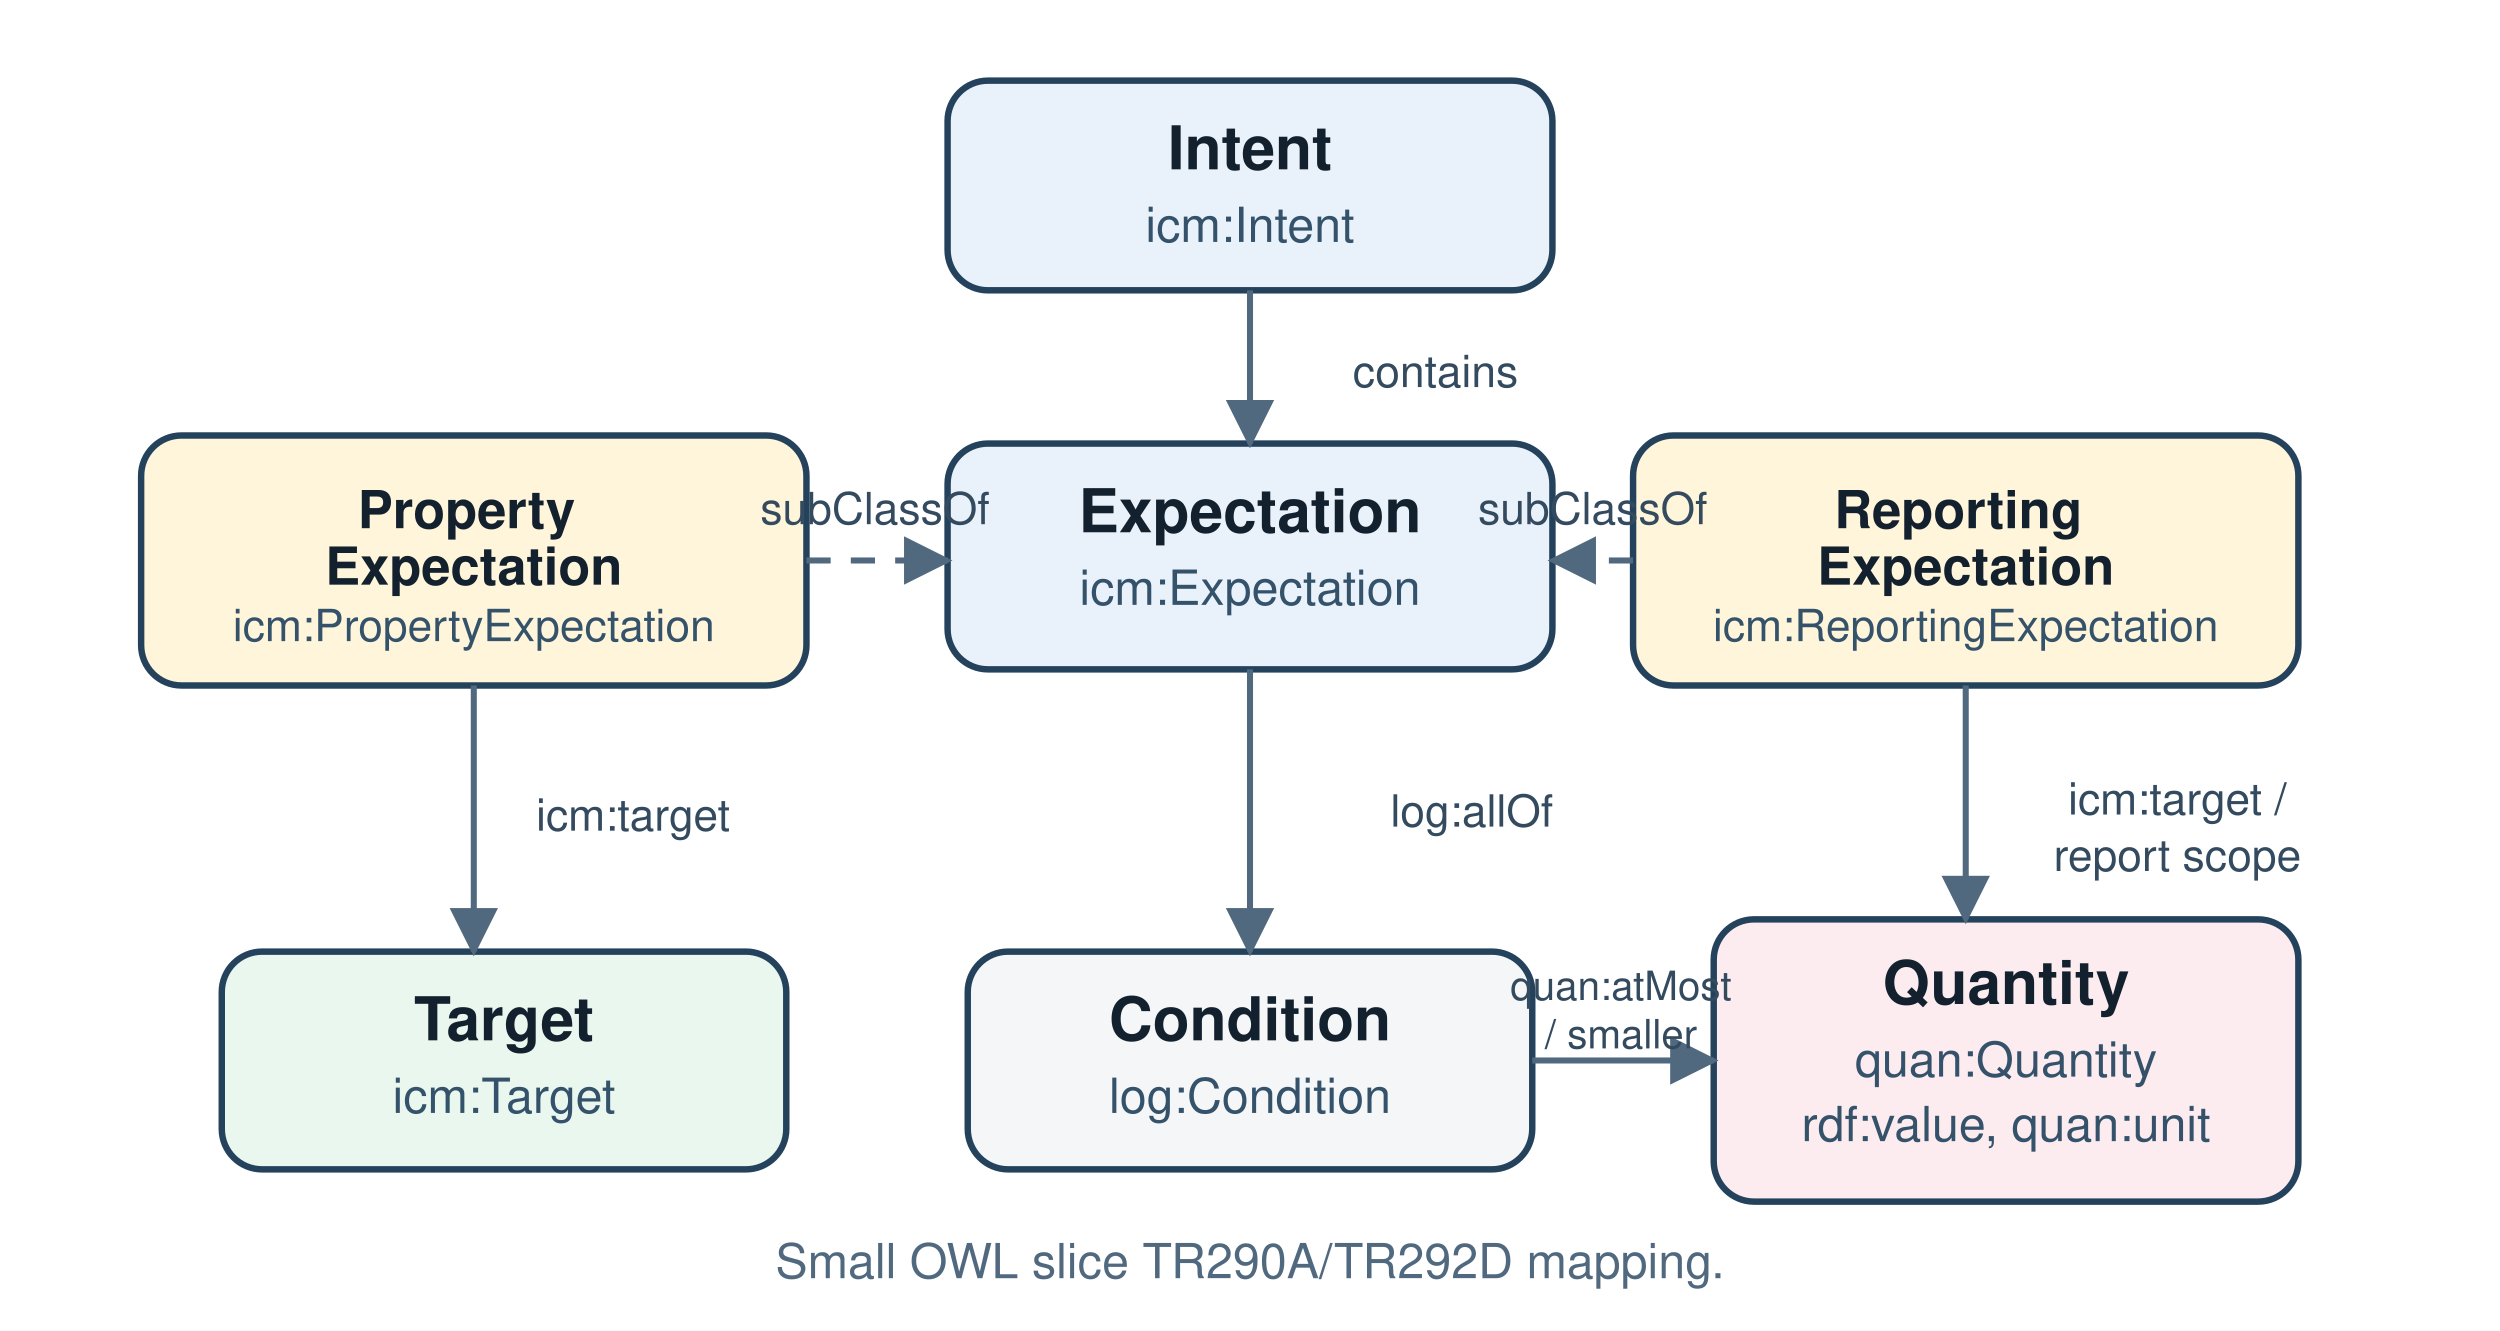
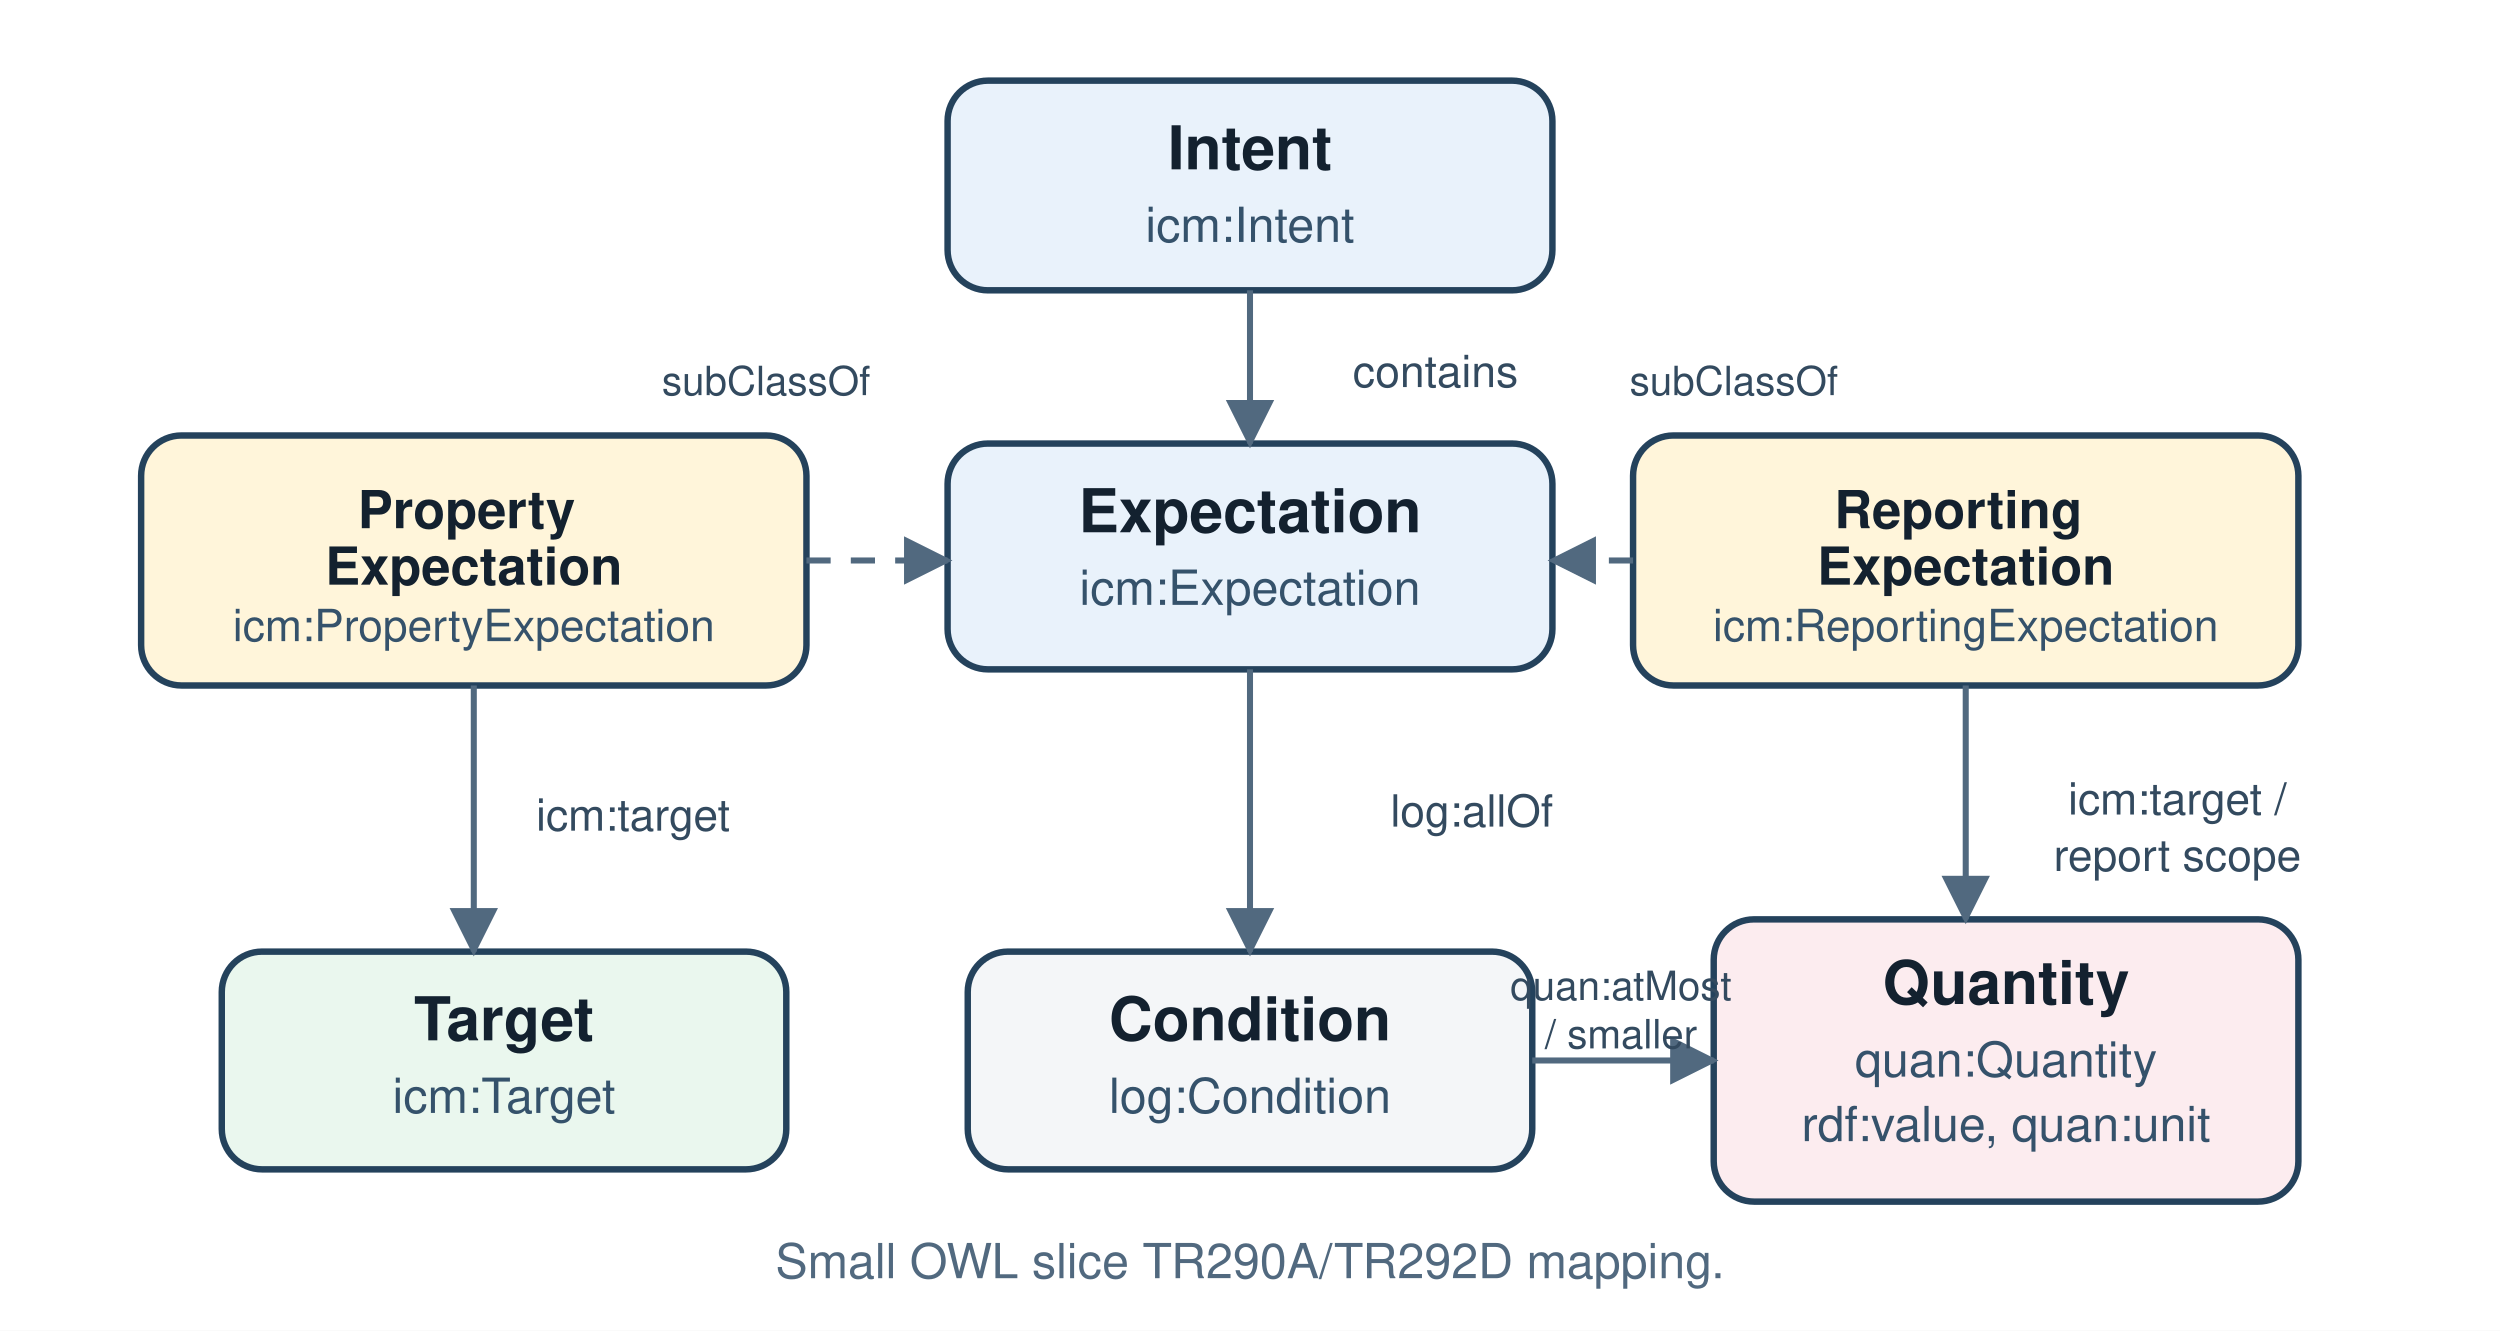
<svg xmlns="http://www.w3.org/2000/svg" viewBox="0 0 620 330" width="620" height="330" role="img" aria-labelledby="title desc">
  <defs>
    <style>
      .bg { fill: #ffffff; }
      .box { stroke: #24425c; stroke-width: 1.6; rx: 10; ry: 10; }
      .box-blue { fill: #e9f2fb; }
      .box-gold { fill: #fff5da; }
      .box-green { fill: #eaf7ee; }
      .box-rose { fill: #fcecef; }
      .box-gray { fill: #f4f6f8; }
      .label { font-family: Helvetica, Arial, sans-serif; font-size: 15px; font-weight: 700; fill: #13212f; text-anchor: middle; }
      .label-small { font-family: Helvetica, Arial, sans-serif; font-size: 13px; font-weight: 700; fill: #13212f; text-anchor: middle; }
      .sub { font-family: Helvetica, Arial, sans-serif; font-size: 12px; fill: #35526b; text-anchor: middle; }
      .sub-small { font-family: Helvetica, Arial, sans-serif; font-size: 11px; fill: #35526b; text-anchor: middle; }
      .edge { stroke: #51697f; stroke-width: 1.5; fill: none; }
      .edge-dashed { stroke-dasharray: 6 5; }
      .edge-label { font-family: Helvetica, Arial, sans-serif; font-size: 11px; fill: #334a5f; text-anchor: middle; }
      .edge-label-small { font-family: Helvetica, Arial, sans-serif; font-size: 10px; fill: #334a5f; text-anchor: middle; }
      .caption { font-family: Helvetica, Arial, sans-serif; font-size: 12px; fill: #51697f; text-anchor: middle; }
    </style>
    <marker id="arrow" viewBox="0 0 10 10" refX="9" refY="5" markerWidth="8" markerHeight="8" orient="auto-start-reverse">
      <path d="M 0 0 L 10 5 L 0 10 z" fill="#51697f" />
    </marker>
  </defs>
  <rect class="bg" x="0" y="0" width="620" height="330" />
  <rect class="box box-blue" x="235" y="20" width="150" height="52" />
  <text class="label" x="310" y="42">Intent</text>
  <text class="sub" x="310" y="60">icm:Intent</text>
  <rect class="box box-blue" x="235" y="110" width="150" height="56" />
  <text class="label" x="310" y="132">Expectation</text>
  <text class="sub" x="310" y="150">icm:Expectation</text>
  <rect class="box box-gold" x="35" y="108" width="165" height="62" />
  <text class="label-small" x="117.5" y="131">
    <tspan x="117.5" dy="0">Property</tspan>
    <tspan x="117.5" dy="14">Expectation</tspan>
  </text>
  <text class="sub-small" x="117.5" y="159">icm:PropertyExpectation</text>
  <rect class="box box-gold" x="405" y="108" width="165" height="62" />
  <text class="label-small" x="487.5" y="131">
    <tspan x="487.5" dy="0">Reporting</tspan>
    <tspan x="487.5" dy="14">Expectation</tspan>
  </text>
  <text class="sub-small" x="487.5" y="159">icm:ReportingExpectation</text>
  <rect class="box box-green" x="55" y="236" width="140" height="54" />
  <text class="label" x="125" y="258">Target</text>
  <text class="sub" x="125" y="276">icm:Target</text>
  <rect class="box box-gray" x="240" y="236" width="140" height="54" />
  <text class="label" x="310" y="258">Condition</text>
  <text class="sub" x="310" y="276">log:Condition</text>
  <rect class="box box-rose" x="425" y="228" width="145" height="70" />
  <text class="label" x="497.5" y="249">Quantity</text>
  <text class="sub" x="497.5" y="267">quan:Quantity</text>
  <text class="sub" x="497.5" y="283">rdf:value, quan:unit</text>
  <path class="edge" marker-end="url(#arrow)" d="M310 72 L310 110" />
  <text class="edge-label" x="356" y="96">contains</text>
  <path class="edge edge-dashed" marker-end="url(#arrow)" d="M200 139 L235 139" />
-   <text class="edge-label" x="217" y="130">subClassOf</text>
+   <text class="edge-label-small" x="190" y="98">subClassOf</text>
  <path class="edge edge-dashed" marker-end="url(#arrow)" d="M405 139 L385 139" />
-   <text class="edge-label" x="395" y="130">subClassOf</text>
+   <text class="edge-label-small" x="430" y="98">subClassOf</text>
  <path class="edge" marker-end="url(#arrow)" d="M117.5 170 L117.5 236" />
  <text class="edge-label" x="157" y="206">icm:target</text>
  <path class="edge" marker-end="url(#arrow)" d="M310 166 L310 236" />
  <text class="edge-label" x="365" y="205">log:allOf</text>
  <path class="edge" marker-end="url(#arrow)" d="M487.5 170 L487.5 228" />
  <text class="edge-label" x="540" y="202">icm:target /</text>
  <text class="edge-label" x="540" y="216">report scope</text>
  <path class="edge" marker-end="url(#arrow)" d="M380 263 L425 263" />
  <text class="edge-label-small" x="402" y="248">quan:atMost</text>
  <text class="edge-label-small" x="402" y="260">/ smaller</text>
  <text class="caption" x="310" y="317">Small OWL slice TR290A/TR292D mapping.</text>
</svg>
